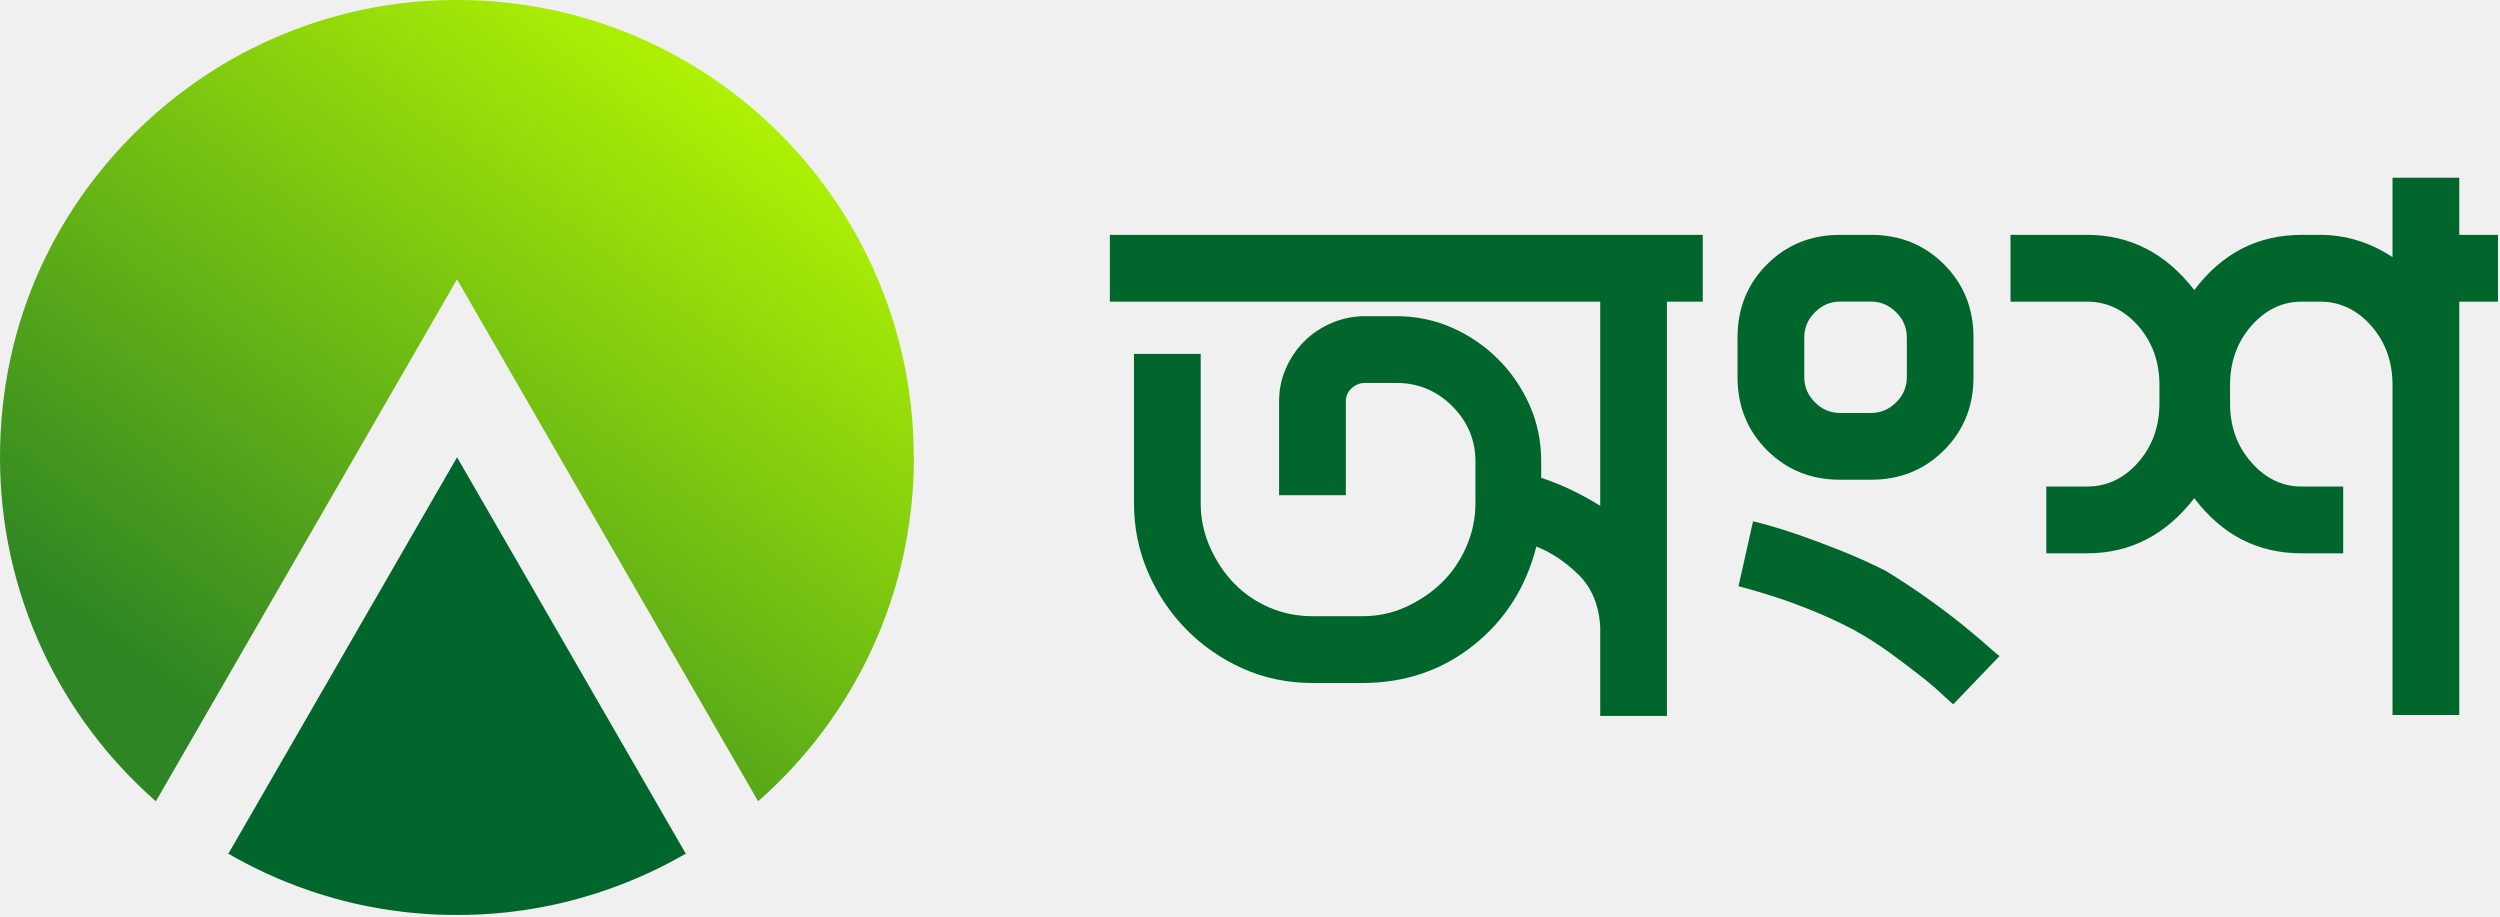
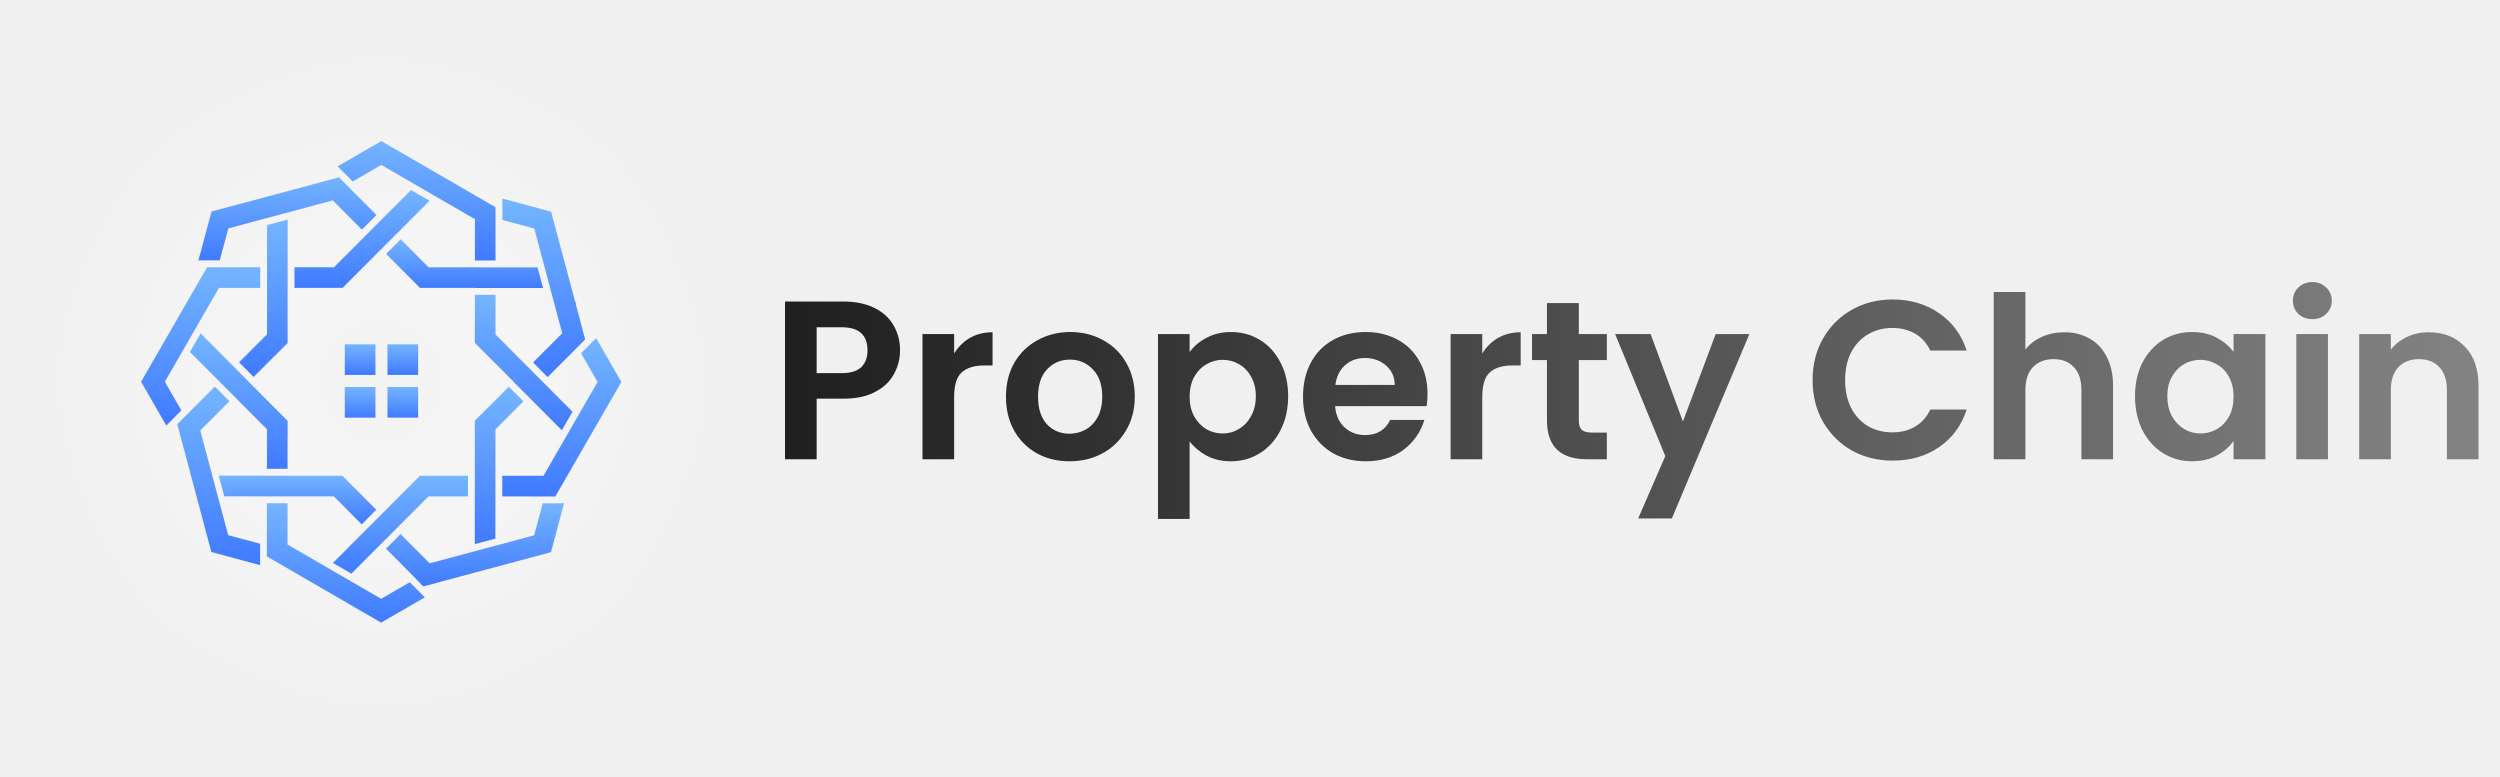
- <svg xmlns="http://www.w3.org/2000/svg" width="90" height="33" viewBox="0 0 90 33" fill="none">
-   <g clip-path="url(#clip0_4001_5768)">
-     <path d="M57.608 18.212V10.859H39.955V8.455H61.299V10.859H60.01V25.773H57.608V22.568C57.561 21.778 57.3 21.152 56.824 20.686C56.348 20.222 55.843 19.885 55.309 19.676C54.937 21.139 54.182 22.325 53.046 23.23C51.907 24.136 50.573 24.588 49.041 24.588H47.265C46.359 24.588 45.517 24.414 44.74 24.066C43.962 23.717 43.284 23.247 42.703 22.655C42.122 22.063 41.664 21.378 41.328 20.599C40.992 19.821 40.823 18.991 40.823 18.108V12.741H43.225V18.108C43.225 18.665 43.335 19.193 43.557 19.693C43.778 20.192 44.067 20.628 44.427 21C44.787 21.371 45.211 21.661 45.698 21.871C46.185 22.08 46.708 22.184 47.265 22.184H49.041C49.599 22.184 50.121 22.074 50.608 21.852C51.095 21.631 51.524 21.341 51.897 20.981C52.269 20.621 52.564 20.192 52.784 19.691C53.005 19.192 53.116 18.664 53.116 18.106V16.608C53.116 15.841 52.838 15.179 52.28 14.621C51.723 14.063 51.05 13.785 50.261 13.785H49.146C48.961 13.785 48.798 13.85 48.659 13.976C48.52 14.104 48.45 14.261 48.45 14.447V17.827H46.047V14.447C46.047 14.028 46.128 13.634 46.292 13.262C46.454 12.89 46.675 12.565 46.953 12.287C47.231 12.009 47.562 11.788 47.946 11.625C48.329 11.463 48.729 11.382 49.146 11.382H50.261C50.981 11.382 51.654 11.521 52.28 11.8C52.907 12.078 53.459 12.456 53.934 12.932C54.41 13.408 54.788 13.959 55.066 14.587C55.344 15.214 55.483 15.889 55.483 16.608V17.2C55.831 17.317 56.179 17.456 56.528 17.619C56.876 17.781 57.236 17.979 57.608 18.21V18.212Z" fill="#00662C" />
-     <path d="M62.551 12.148C62.551 11.102 62.905 10.226 63.613 9.517C64.321 8.809 65.197 8.455 66.241 8.455H67.356C68.401 8.455 69.277 8.81 69.985 9.517C70.693 10.226 71.046 11.102 71.046 12.148V13.577C71.046 14.623 70.693 15.5 69.985 16.208C69.277 16.916 68.401 17.27 67.356 17.27H66.241C65.197 17.27 64.321 16.916 63.613 16.208C62.905 15.499 62.551 14.623 62.551 13.577V12.148ZM71.987 23.613L70.316 25.356L70.003 25.077C69.817 24.892 69.556 24.665 69.219 24.397C68.883 24.131 68.5 23.84 68.071 23.526C67.641 23.213 67.195 22.928 66.73 22.672C66.243 22.417 65.755 22.189 65.267 21.992C64.78 21.794 64.338 21.631 63.944 21.504C63.549 21.377 63.224 21.278 62.97 21.208L62.586 21.104L63.109 18.769C63.132 18.769 63.294 18.81 63.596 18.892C63.897 18.974 64.269 19.089 64.711 19.24C65.151 19.391 65.651 19.577 66.208 19.798C66.765 20.019 67.322 20.269 67.879 20.547C68.412 20.872 68.923 21.209 69.41 21.557C69.898 21.906 70.326 22.231 70.698 22.533C71.07 22.834 71.371 23.09 71.604 23.3C71.835 23.509 71.963 23.613 71.987 23.613ZM64.954 12.148V13.577C64.954 13.926 65.081 14.227 65.337 14.483C65.592 14.74 65.894 14.867 66.243 14.867H67.358C67.706 14.867 68.007 14.74 68.263 14.483C68.519 14.229 68.646 13.926 68.646 13.577V12.148C68.646 11.8 68.519 11.498 68.263 11.242C68.007 10.987 67.706 10.858 67.358 10.858H66.243C65.894 10.858 65.593 10.986 65.337 11.242C65.081 11.498 64.954 11.8 64.954 12.148Z" fill="#00662C" />
-     <path d="M89.927 8.455V10.859H88.534V25.739H86.131V13.857C86.131 13.021 85.875 12.312 85.365 11.73C84.854 11.151 84.238 10.859 83.52 10.859H82.858C82.162 10.859 81.558 11.151 81.048 11.73C80.538 12.312 80.282 13.021 80.282 13.857V14.518C80.282 15.355 80.536 16.063 81.048 16.645C81.559 17.226 82.163 17.516 82.858 17.516H84.355V19.92H82.858C81.28 19.92 79.992 19.258 78.994 17.934C77.973 19.258 76.684 19.92 75.129 19.92H73.667V17.516H75.129C75.849 17.516 76.463 17.226 76.974 16.645C77.484 16.065 77.74 15.355 77.74 14.518V13.857C77.74 13.021 77.484 12.312 76.974 11.73C76.463 11.151 75.847 10.859 75.129 10.859H72.378V8.455H75.129C76.684 8.455 77.972 9.117 78.994 10.442C79.992 9.118 81.28 8.455 82.858 8.455H83.52C84.447 8.455 85.318 8.723 86.131 9.256V6.399H88.534V8.455H89.927Z" fill="#00662C" />
-     <path d="M32.901 16.463C32.901 21.399 30.73 25.829 27.292 28.846L18.276 13.217L16.453 10.057L14.63 13.217L5.612 28.847C2.171 25.83 0 21.4 0 16.463C0 11.525 2.091 7.264 5.417 4.251C5.761 3.94 6.12 3.642 6.489 3.36C6.701 3.199 6.916 3.043 7.135 2.892C7.207 2.841 7.281 2.792 7.354 2.743C7.428 2.694 7.502 2.645 7.578 2.597C7.578 2.597 7.578 2.597 7.579 2.596C7.653 2.549 7.727 2.502 7.801 2.455C7.876 2.408 7.953 2.362 8.028 2.316C8.104 2.272 8.179 2.226 8.256 2.182C8.256 2.182 8.257 2.182 8.258 2.182C8.293 2.161 8.329 2.142 8.364 2.122C8.844 1.85 9.339 1.602 9.847 1.38C9.963 1.329 10.081 1.278 10.2 1.23C10.318 1.182 10.436 1.135 10.556 1.088C10.628 1.06 10.7 1.034 10.774 1.007C10.836 0.983 10.899 0.961 10.962 0.939C11.025 0.917 11.088 0.895 11.151 0.873C11.157 0.871 11.164 0.867 11.17 0.866C11.268 0.834 11.366 0.801 11.464 0.77C11.569 0.736 11.674 0.704 11.78 0.672C11.861 0.648 11.942 0.624 12.025 0.602C12.063 0.59 12.102 0.58 12.139 0.57C12.139 0.57 12.139 0.57 12.141 0.57C12.226 0.545 12.314 0.523 12.399 0.501C12.416 0.497 12.434 0.492 12.451 0.488C12.536 0.467 12.62 0.446 12.706 0.425C12.735 0.419 12.764 0.412 12.794 0.404C12.885 0.384 12.976 0.364 13.068 0.346C13.157 0.328 13.245 0.31 13.334 0.293C13.339 0.293 13.345 0.291 13.35 0.29C13.387 0.284 13.421 0.277 13.457 0.269C13.548 0.252 13.637 0.237 13.729 0.221C13.81 0.208 13.891 0.195 13.973 0.182C14.025 0.174 14.077 0.167 14.127 0.16C14.238 0.143 14.35 0.129 14.461 0.116C14.528 0.107 14.592 0.1 14.659 0.094C14.704 0.089 14.751 0.083 14.798 0.079C14.869 0.072 14.941 0.065 15.014 0.059C15.069 0.053 15.125 0.049 15.182 0.046C15.185 0.046 15.188 0.046 15.19 0.046C15.264 0.04 15.34 0.035 15.414 0.03C15.528 0.023 15.642 0.017 15.758 0.013C15.846 0.009 15.935 0.007 16.024 0.004C16.054 0.004 16.084 0.003 16.114 0.003C16.226 7.96547e-05 16.336 -0.001 16.448 -0.001H16.449C16.56 -0.001 16.67 -0.001 16.779 0.003C16.811 0.003 16.84 0.003 16.872 0.004C16.961 0.005 17.051 0.009 17.14 0.013C17.256 0.018 17.37 0.023 17.485 0.03C17.561 0.035 17.638 0.039 17.715 0.047C17.776 0.051 17.836 0.056 17.895 0.061C17.973 0.068 18.053 0.076 18.131 0.083C18.176 0.089 18.223 0.092 18.268 0.098C18.314 0.103 18.359 0.107 18.405 0.113C18.451 0.118 18.498 0.124 18.544 0.13C18.613 0.138 18.681 0.147 18.749 0.157C18.817 0.167 18.886 0.177 18.953 0.187C19.028 0.199 19.105 0.211 19.179 0.224C19.284 0.241 19.388 0.26 19.494 0.28C19.497 0.28 19.501 0.28 19.505 0.281C19.608 0.3 19.71 0.321 19.813 0.342C19.829 0.345 19.844 0.347 19.859 0.351C19.957 0.372 20.056 0.394 20.154 0.416C20.228 0.433 20.299 0.45 20.371 0.468C20.432 0.483 20.493 0.497 20.554 0.514C20.621 0.531 20.689 0.549 20.756 0.567C20.815 0.583 20.876 0.6 20.936 0.616C21.115 0.667 21.293 0.72 21.47 0.778C21.528 0.796 21.585 0.814 21.643 0.835C21.671 0.843 21.697 0.852 21.724 0.862C21.732 0.864 21.739 0.866 21.747 0.869C21.802 0.888 21.858 0.908 21.914 0.927C21.978 0.949 22.041 0.971 22.104 0.995C22.11 0.996 22.117 1 22.123 1.001C22.306 1.068 22.487 1.139 22.665 1.213C22.731 1.239 22.799 1.268 22.865 1.295C23.046 1.371 23.224 1.45 23.401 1.533C23.463 1.562 23.527 1.592 23.589 1.623C23.827 1.737 24.059 1.857 24.291 1.983C24.291 1.983 24.292 1.983 24.293 1.983C24.409 2.046 24.523 2.111 24.637 2.176C24.695 2.208 24.752 2.242 24.808 2.276C24.865 2.31 24.922 2.343 24.978 2.378C25.034 2.412 25.091 2.447 25.147 2.482C25.259 2.553 25.37 2.624 25.481 2.697C25.535 2.733 25.591 2.77 25.646 2.808C25.7 2.844 25.755 2.882 25.809 2.919C25.917 2.995 26.025 3.072 26.132 3.15C26.172 3.178 26.211 3.208 26.251 3.238C26.424 3.365 26.593 3.497 26.759 3.632C26.811 3.672 26.862 3.714 26.913 3.757C26.953 3.789 26.992 3.822 27.032 3.856C27.093 3.908 27.154 3.96 27.215 4.012C27.221 4.017 27.227 4.022 27.232 4.027C27.297 4.083 27.362 4.14 27.426 4.199C27.626 4.377 27.82 4.562 28.011 4.749C28.073 4.811 28.134 4.873 28.196 4.936C28.204 4.944 28.211 4.952 28.22 4.96C28.273 5.014 28.328 5.071 28.381 5.127C28.445 5.196 28.509 5.265 28.573 5.334C28.658 5.425 28.739 5.519 28.823 5.611C28.904 5.705 28.985 5.8 29.064 5.895C29.105 5.943 29.143 5.991 29.184 6.039C31.503 8.878 32.895 12.506 32.895 16.457L32.901 16.463ZM21.345 32.197C21.337 32.2 21.331 32.201 21.323 32.203C21.405 32.177 21.487 32.153 21.569 32.125C21.494 32.15 21.42 32.173 21.346 32.196L21.345 32.197ZM20.885 32.335C21.032 32.293 21.177 32.25 21.323 32.205C21.177 32.25 21.032 32.294 20.885 32.335Z" fill="url(#paint0_linear_4001_5768)" />
-     <path d="M21.797 32.047C21.741 32.068 21.684 32.088 21.628 32.106C21.608 32.112 21.588 32.119 21.569 32.127C21.494 32.151 21.42 32.175 21.346 32.197C21.194 32.245 21.04 32.29 20.886 32.333C20.859 32.341 20.833 32.349 20.806 32.355C20.613 32.409 20.419 32.458 20.221 32.505C20.204 32.509 20.185 32.513 20.167 32.518C20.068 32.54 19.968 32.562 19.868 32.584C19.865 32.584 19.863 32.584 19.86 32.586C19.751 32.608 19.642 32.63 19.531 32.651C19.419 32.671 19.309 32.692 19.197 32.711C19.117 32.724 19.036 32.736 18.956 32.749C18.941 32.751 18.926 32.755 18.912 32.756C18.875 32.761 18.837 32.766 18.801 32.772C18.753 32.779 18.704 32.786 18.655 32.792C18.574 32.804 18.491 32.815 18.409 32.824C18.357 32.83 18.306 32.837 18.254 32.842C18.214 32.847 18.173 32.851 18.133 32.855C18.036 32.865 17.94 32.874 17.842 32.882C17.84 32.882 17.837 32.882 17.833 32.882C17.607 32.902 17.378 32.915 17.15 32.925C17.059 32.929 16.968 32.931 16.875 32.934C16.844 32.934 16.813 32.935 16.782 32.935C16.673 32.938 16.562 32.939 16.452 32.939C16.341 32.939 16.231 32.939 16.122 32.935C16.089 32.935 16.059 32.935 16.028 32.934C15.936 32.933 15.845 32.929 15.754 32.925C15.657 32.921 15.56 32.916 15.464 32.911C15.371 32.906 15.279 32.899 15.186 32.891C15.125 32.887 15.064 32.882 15.004 32.877C14.885 32.867 14.767 32.856 14.648 32.842C14.596 32.837 14.544 32.831 14.494 32.824C14.38 32.811 14.264 32.796 14.151 32.779C14.083 32.77 14.014 32.76 13.947 32.749C13.851 32.735 13.756 32.72 13.661 32.704C13.57 32.688 13.479 32.671 13.388 32.654C13.371 32.652 13.354 32.648 13.337 32.645C13.253 32.63 13.168 32.613 13.085 32.595C13.053 32.588 13.02 32.582 12.988 32.574C12.971 32.571 12.953 32.567 12.936 32.563C12.862 32.547 12.788 32.531 12.714 32.513C12.606 32.488 12.495 32.461 12.389 32.434C12.281 32.406 12.173 32.378 12.065 32.348H12.064C11.957 32.319 11.851 32.288 11.745 32.255C11.531 32.192 11.32 32.124 11.11 32.051C10.086 31.7 9.108 31.25 8.186 30.713L8.191 30.704C8.204 30.71 8.216 30.718 8.227 30.725L16.454 16.461L24.682 30.722C24.695 30.716 24.706 30.708 24.718 30.701L24.723 30.71C23.802 31.248 22.822 31.696 21.8 32.047H21.797Z" fill="#00662C" />
+ <svg xmlns="http://www.w3.org/2000/svg" width="177" height="55" viewBox="0 0 177 55" fill="none">
+   <g filter="url(#filter0_d_595_1745)">
+     <path fill-rule="evenodd" clip-rule="evenodd" d="M40.707 32.739L39.318 35.148L35.56 35.147V33.688L38.479 33.689L40.395 30.366L40.419 30.323L40.887 29.51L40.888 29.51L42.31 27.042L41.142 25.01L42.207 23.942L43.99 27.043L41.654 31.096L40.707 32.739V32.739Z" fill="url(#paint0_linear_595_1745)" />
+     <path fill-rule="evenodd" clip-rule="evenodd" d="M25.612 37.123L23.637 35.141L20.355 35.14V35.14H18.9V35.139L15.88 35.137L15.484 33.659L15.496 33.678L19.325 33.68L20.361 33.681V33.687H23.707H24.242L24.615 34.061L26.64 36.092L25.612 37.123Z" fill="url(#paint1_linear_595_1745)" />
+     <path fill-rule="evenodd" clip-rule="evenodd" d="M39.006 39.093L34.495 40.303L32.667 40.793L32.665 40.794L29.97 41.518L29.437 40.976L29.446 40.971L27.33 38.847L28.359 37.816L30.421 39.885L33.527 39.052L35.072 38.637V38.638L37.818 37.901L38.425 35.637H39.931L39.006 39.093Z" fill="url(#paint2_linear_595_1745)" />
+     <path fill-rule="evenodd" clip-rule="evenodd" d="M28.368 16.946L30.343 18.928L34.53 18.93H35.08V18.93L38.056 18.932L38.446 20.391L34.656 20.389H33.625V20.389H33.618V20.382H30.273H29.738L29.365 20.008L27.34 17.977L28.368 16.946Z" fill="url(#paint3_linear_595_1745)" />
+     <path fill-rule="evenodd" clip-rule="evenodd" d="M14.051 18.433L14.976 14.976L19.487 13.767L21.315 13.277L23.997 12.558L24.536 13.098L24.536 13.098L26.652 15.222L25.623 16.253L23.561 14.184L21.876 14.636L21.875 14.637L18.91 15.433V15.431L16.164 16.168L15.557 18.433H14.381H14.051Z" fill="url(#paint4_linear_595_1745)" />
+     <path fill-rule="evenodd" clip-rule="evenodd" d="M13.094 24.56L13.093 24.559L11.67 27.027L12.839 29.059L11.774 30.127L9.99 27.027L12.327 22.974L14.663 18.921L15.425 18.921L15.425 18.921L18.42 18.923V20.381L15.502 20.38L13.954 23.065L13.094 24.56Z" fill="url(#paint5_linear_595_1745)" />
+     <path fill-rule="evenodd" clip-rule="evenodd" d="M23.574 39.856L24.995 38.432L24.996 38.432L25.608 37.818L25.957 37.469L25.957 37.469L26.985 36.438L26.986 36.438L27.001 36.423L28.965 34.455L28.965 34.454L29.73 33.687H30.267H33.131V35.146L30.336 35.144L28.481 37.003L28.481 37.002L28.026 37.459L27.995 37.489L26.986 38.502L26.985 38.501L24.879 40.611L23.574 39.856Z" fill="url(#paint6_linear_595_1745)" />
+     <path fill-rule="evenodd" clip-rule="evenodd" d="M16.928 25.653L18.905 23.673L18.907 19.348L18.909 15.939L20.364 15.548L20.362 19.349L20.361 20.383H20.361V20.429L20.36 23.188L20.361 23.189V23.745V24.282L19.988 24.657L19.596 25.049L19.591 25.048L17.956 26.685L16.928 25.653Z" fill="url(#paint7_linear_595_1745)" />
+     <path fill-rule="evenodd" clip-rule="evenodd" d="M15.554 27.03L15.555 27.029L13.451 24.918L14.204 23.61L16.884 26.299L17.171 26.587L17.613 27.03L17.613 27.03L17.617 27.035L17.613 27.039L19.978 29.411H19.978L20.363 29.797V30.318V30.872L20.358 30.875L20.357 33.192H18.902L18.903 30.389L16.583 28.061L16.583 28.061L15.554 27.03Z" fill="url(#paint8_linear_595_1745)" />
+     <path fill-rule="evenodd" clip-rule="evenodd" d="M14.965 39.082L13.759 34.559L13.27 32.726V32.726L12.553 30.037L15.21 27.375L16.239 28.407L14.175 30.474L15.164 34.183L16.154 37.891L18.413 38.499V40.01L14.965 39.082Z" fill="url(#paint9_linear_595_1745)" />
+     <path fill-rule="evenodd" clip-rule="evenodd" d="M37.053 28.416L35.076 30.397L35.074 34.721L35.072 38.131L33.617 38.522L33.619 35.114V33.687H33.619V33.687L33.621 30.882L33.619 30.881V30.325V29.788L33.993 29.413L34.385 29.02L34.39 29.022L36.025 27.385L37.053 28.416Z" fill="url(#paint10_linear_595_1745)" />
+     <path fill-rule="evenodd" clip-rule="evenodd" d="M38.427 27.04L38.427 27.04L40.531 29.152L39.778 30.46L37.098 27.77L36.767 27.438L36.369 27.039L36.369 27.039L36.365 27.035L36.369 27.03L34.004 24.659L33.619 24.273V23.752V23.197L33.624 23.194L33.625 20.878H35.08L35.079 23.68L37.398 26.008H37.398L38.427 27.04Z" fill="url(#paint11_linear_595_1745)" />
+     <path fill-rule="evenodd" clip-rule="evenodd" d="M35.57 14.06L39.017 14.988L40.224 19.51L40.713 21.343L40.807 21.507L40.757 21.509L41.43 24.032L40.891 24.572L38.773 26.694L37.744 25.663L39.807 23.595L39.357 21.906L39.356 21.905L38.562 18.932H38.564L37.829 16.178L35.57 15.57V14.06Z" fill="url(#paint12_linear_595_1745)" />
+     <path fill-rule="evenodd" clip-rule="evenodd" d="M29.458 13.101L29.459 13.101L26.997 11.674L24.971 12.845L23.906 11.777H23.906L26.998 9.99L31.04 12.332L35.082 14.675L35.08 18.442H33.626L33.627 15.516L31.392 14.221L29.458 13.101Z" fill="url(#paint13_linear_595_1745)" />
+     <path fill-rule="evenodd" clip-rule="evenodd" d="M23.645 18.925L25.967 16.599L25.967 16.599L26.996 15.568L26.996 15.568L29.102 13.459L30.407 14.214L28.024 16.6L28.025 16.601L26.996 17.632L26.995 17.631L25.016 19.614L25.016 19.616L24.252 20.382H23.715H20.85V18.924L23.645 18.925Z" fill="url(#paint14_linear_595_1745)" />
+     <path fill-rule="evenodd" clip-rule="evenodd" d="M26.983 44.08L22.941 41.737L18.898 39.395L18.899 38.63L18.899 38.63L18.9 35.629H20.355L20.354 38.553L23.669 40.474L23.886 40.6L24.522 40.969L24.522 40.969L26.984 42.395L29.01 41.224L30.075 42.292L26.983 44.08Z" fill="url(#paint15_linear_595_1745)" />
+     <rect width="2.168" height="2.168" transform="translate(24.4121 24.3781)" fill="url(#paint16_linear_595_1745)" />
+     <rect width="2.168" height="2.168" transform="translate(27.4336 24.3781)" fill="url(#paint17_linear_595_1745)" />
+     <rect width="2.168" height="2.168" transform="translate(27.4336 27.4004)" fill="url(#paint18_linear_595_1745)" />
+     <rect width="2.168" height="2.168" transform="translate(24.4121 27.4004)" fill="url(#paint19_linear_595_1745)" />
  </g>
+   <path d="M63.723 24.803C63.723 25.401 63.579 25.961 63.291 26.483C63.013 27.006 62.571 27.427 61.963 27.747C61.365 28.067 60.608 28.227 59.691 28.227H57.819V32.515H55.579V21.347H59.691C60.555 21.347 61.291 21.497 61.899 21.795C62.507 22.094 62.96 22.505 63.259 23.027C63.568 23.55 63.723 24.142 63.723 24.803ZM59.595 26.419C60.213 26.419 60.672 26.281 60.971 26.003C61.269 25.715 61.419 25.315 61.419 24.803C61.419 23.715 60.811 23.171 59.595 23.171H57.819V26.419H59.595ZM67.553 25.027C67.841 24.558 68.214 24.19 68.673 23.923C69.142 23.657 69.676 23.523 70.273 23.523V25.875H69.681C68.977 25.875 68.444 26.041 68.081 26.371C67.729 26.702 67.553 27.278 67.553 28.099V32.515H65.313V23.651H67.553V25.027ZM75.718 32.659C74.864 32.659 74.096 32.473 73.414 32.099C72.731 31.715 72.192 31.177 71.798 30.483C71.414 29.79 71.222 28.99 71.222 28.083C71.222 27.177 71.419 26.377 71.814 25.683C72.219 24.99 72.768 24.457 73.462 24.083C74.155 23.699 74.928 23.507 75.782 23.507C76.635 23.507 77.408 23.699 78.102 24.083C78.795 24.457 79.339 24.99 79.734 25.683C80.139 26.377 80.342 27.177 80.342 28.083C80.342 28.99 80.134 29.79 79.718 30.483C79.312 31.177 78.758 31.715 78.054 32.099C77.36 32.473 76.582 32.659 75.718 32.659ZM75.718 30.707C76.123 30.707 76.502 30.611 76.854 30.419C77.216 30.217 77.504 29.918 77.718 29.523C77.931 29.129 78.038 28.649 78.038 28.083C78.038 27.241 77.814 26.595 77.366 26.147C76.928 25.689 76.39 25.459 75.75 25.459C75.11 25.459 74.571 25.689 74.134 26.147C73.707 26.595 73.494 27.241 73.494 28.083C73.494 28.926 73.702 29.577 74.118 30.035C74.544 30.483 75.078 30.707 75.718 30.707ZM84.225 24.931C84.513 24.526 84.907 24.19 85.409 23.923C85.921 23.646 86.502 23.507 87.153 23.507C87.91 23.507 88.593 23.694 89.201 24.067C89.82 24.441 90.305 24.974 90.657 25.667C91.019 26.35 91.201 27.145 91.201 28.051C91.201 28.958 91.019 29.763 90.657 30.467C90.305 31.161 89.82 31.699 89.201 32.083C88.593 32.467 87.91 32.659 87.153 32.659C86.502 32.659 85.926 32.526 85.425 32.259C84.934 31.993 84.534 31.657 84.225 31.251V36.739H81.985V23.651H84.225V24.931ZM88.913 28.051C88.913 27.518 88.801 27.059 88.577 26.675C88.364 26.281 88.076 25.982 87.713 25.779C87.361 25.577 86.977 25.475 86.561 25.475C86.156 25.475 85.772 25.582 85.409 25.795C85.057 25.998 84.769 26.297 84.545 26.691C84.332 27.086 84.225 27.55 84.225 28.083C84.225 28.617 84.332 29.081 84.545 29.475C84.769 29.87 85.057 30.174 85.409 30.387C85.772 30.59 86.156 30.691 86.561 30.691C86.977 30.691 87.361 30.585 87.713 30.371C88.076 30.158 88.364 29.854 88.577 29.459C88.801 29.065 88.913 28.595 88.913 28.051ZM101.069 27.891C101.069 28.211 101.047 28.499 101.005 28.755H94.525C94.578 29.395 94.802 29.897 95.197 30.259C95.591 30.622 96.077 30.803 96.653 30.803C97.485 30.803 98.077 30.446 98.429 29.731H100.845C100.589 30.585 100.098 31.289 99.373 31.843C98.647 32.387 97.757 32.659 96.701 32.659C95.847 32.659 95.079 32.473 94.397 32.099C93.725 31.715 93.197 31.177 92.813 30.483C92.439 29.79 92.253 28.99 92.253 28.083C92.253 27.166 92.439 26.361 92.813 25.667C93.186 24.974 93.709 24.441 94.381 24.067C95.053 23.694 95.826 23.507 96.701 23.507C97.543 23.507 98.295 23.689 98.957 24.051C99.629 24.414 100.146 24.931 100.509 25.603C100.882 26.265 101.069 27.027 101.069 27.891ZM98.749 27.251C98.738 26.675 98.53 26.217 98.125 25.875C97.719 25.523 97.223 25.347 96.637 25.347C96.082 25.347 95.613 25.518 95.229 25.859C94.855 26.19 94.626 26.654 94.541 27.251H98.749ZM104.944 25.027C105.232 24.558 105.605 24.19 106.064 23.923C106.533 23.657 107.066 23.523 107.664 23.523V25.875H107.072C106.368 25.875 105.834 26.041 105.472 26.371C105.12 26.702 104.944 27.278 104.944 28.099V32.515H102.704V23.651H104.944V25.027ZM111.78 25.491V29.779C111.78 30.078 111.85 30.297 111.988 30.435C112.138 30.563 112.383 30.627 112.724 30.627H113.764V32.515H112.356C110.468 32.515 109.524 31.598 109.524 29.763V25.491H108.468V23.651H109.524V21.459H111.78V23.651H113.764V25.491H111.78ZM123.855 23.651L118.367 36.707H115.983L117.903 32.291L114.351 23.651H116.863L119.151 29.843L121.471 23.651H123.855ZM128.331 26.915C128.331 25.817 128.577 24.835 129.067 23.971C129.569 23.097 130.246 22.419 131.099 21.939C131.963 21.449 132.929 21.203 133.995 21.203C135.243 21.203 136.337 21.523 137.275 22.163C138.214 22.803 138.87 23.689 139.243 24.819H136.667C136.411 24.286 136.049 23.886 135.579 23.619C135.121 23.353 134.587 23.219 133.979 23.219C133.329 23.219 132.747 23.374 132.235 23.683C131.734 23.982 131.339 24.409 131.051 24.963C130.774 25.518 130.635 26.169 130.635 26.915C130.635 27.651 130.774 28.302 131.051 28.867C131.339 29.422 131.734 29.854 132.235 30.163C132.747 30.462 133.329 30.611 133.979 30.611C134.587 30.611 135.121 30.478 135.579 30.211C136.049 29.934 136.411 29.529 136.667 28.995H139.243C138.87 30.137 138.214 31.027 137.275 31.667C136.347 32.297 135.254 32.611 133.995 32.611C132.929 32.611 131.963 32.371 131.099 31.891C130.246 31.401 129.569 30.723 129.067 29.859C128.577 28.995 128.331 28.014 128.331 26.915ZM146.149 23.523C146.821 23.523 147.418 23.673 147.941 23.971C148.463 24.259 148.869 24.691 149.157 25.267C149.455 25.833 149.605 26.515 149.605 27.315V32.515H147.365V27.619C147.365 26.915 147.189 26.377 146.837 26.003C146.485 25.619 146.005 25.427 145.397 25.427C144.778 25.427 144.287 25.619 143.925 26.003C143.573 26.377 143.397 26.915 143.397 27.619V32.515H141.157V20.675H143.397V24.755C143.685 24.371 144.069 24.073 144.549 23.859C145.029 23.635 145.562 23.523 146.149 23.523ZM151.159 28.051C151.159 27.155 151.335 26.361 151.687 25.667C152.05 24.974 152.535 24.441 153.143 24.067C153.762 23.694 154.45 23.507 155.207 23.507C155.868 23.507 156.444 23.641 156.935 23.907C157.436 24.174 157.836 24.51 158.135 24.915V23.651H160.391V32.515H158.135V31.219C157.847 31.635 157.447 31.982 156.935 32.259C156.434 32.526 155.852 32.659 155.191 32.659C154.444 32.659 153.762 32.467 153.143 32.083C152.535 31.699 152.05 31.161 151.687 30.467C151.335 29.763 151.159 28.958 151.159 28.051ZM158.135 28.083C158.135 27.539 158.028 27.075 157.815 26.691C157.602 26.297 157.314 25.998 156.951 25.795C156.588 25.582 156.199 25.475 155.783 25.475C155.367 25.475 154.983 25.577 154.631 25.779C154.279 25.982 153.991 26.281 153.767 26.675C153.554 27.059 153.447 27.518 153.447 28.051C153.447 28.585 153.554 29.054 153.767 29.459C153.991 29.854 154.279 30.158 154.631 30.371C154.994 30.585 155.378 30.691 155.783 30.691C156.199 30.691 156.588 30.59 156.951 30.387C157.314 30.174 157.602 29.875 157.815 29.491C158.028 29.097 158.135 28.627 158.135 28.083ZM163.715 22.595C163.32 22.595 162.989 22.473 162.723 22.227C162.467 21.971 162.339 21.657 162.339 21.283C162.339 20.91 162.467 20.601 162.723 20.355C162.989 20.099 163.32 19.971 163.715 19.971C164.109 19.971 164.435 20.099 164.691 20.355C164.957 20.601 165.091 20.91 165.091 21.283C165.091 21.657 164.957 21.971 164.691 22.227C164.435 22.473 164.109 22.595 163.715 22.595ZM164.819 23.651V32.515H162.579V23.651H164.819ZM171.944 23.523C173 23.523 173.853 23.859 174.504 24.531C175.154 25.193 175.48 26.121 175.48 27.315V32.515H173.24V27.619C173.24 26.915 173.064 26.377 172.712 26.003C172.36 25.619 171.88 25.427 171.272 25.427C170.653 25.427 170.162 25.619 169.8 26.003C169.448 26.377 169.272 26.915 169.272 27.619V32.515H167.032V23.651H169.272V24.755C169.57 24.371 169.949 24.073 170.408 23.859C170.877 23.635 171.389 23.523 171.944 23.523Z" fill="url(#paint20_linear_595_1745)" />
  <defs>
-     <linearGradient id="paint0_linear_4001_5768" x1="28.373" y1="0.177" x2="8.751" y2="26.938" gradientUnits="userSpaceOnUse">
-       <stop stop-color="#BFFF00" />
-       <stop offset="1" stop-color="#2E8523" />
+     <filter id="filter0_d_595_1745" x="0.001" y="2.47955e-05" width="53.979" height="54.069" filterUnits="userSpaceOnUse" color-interpolation-filters="sRGB">
+       <feFlood flood-opacity="0" result="BackgroundImageFix" />
+       <feColorMatrix in="SourceAlpha" type="matrix" values="0 0 0 0 0 0 0 0 0 0 0 0 0 0 0 0 0 0 127 0" result="hardAlpha" />
+       <feOffset />
+       <feGaussianBlur stdDeviation="4.995" />
+       <feComposite in2="hardAlpha" operator="out" />
+       <feColorMatrix type="matrix" values="0 0 0 0 1 0 0 0 0 1 0 0 0 0 1 0 0 0 1 0" />
+       <feBlend mode="normal" in2="BackgroundImageFix" result="effect1_dropShadow_595_1745" />
+       <feBlend mode="normal" in="SourceGraphic" in2="effect1_dropShadow_595_1745" result="shape" />
+     </filter>
+     <linearGradient id="paint0_linear_595_1745" x1="39.776" y1="23.942" x2="39.776" y2="35.148" gradientUnits="userSpaceOnUse">
+       <stop stop-color="#74B5FF" />
+       <stop offset="1" stop-color="#407AFF" />
    </linearGradient>
-     <clipPath id="clip0_4001_5768">
-       <rect width="89.927" height="32.939" fill="white" />
-     </clipPath>
+     <linearGradient id="paint1_linear_595_1745" x1="21.062" y1="33.659" x2="21.062" y2="37.123" gradientUnits="userSpaceOnUse">
+       <stop stop-color="#74B5FF" />
+       <stop offset="1" stop-color="#407AFF" />
+     </linearGradient>
+     <linearGradient id="paint2_linear_595_1745" x1="33.631" y1="35.637" x2="33.631" y2="41.518" gradientUnits="userSpaceOnUse">
+       <stop stop-color="#74B5FF" />
+       <stop offset="1" stop-color="#407AFF" />
+     </linearGradient>
+     <linearGradient id="paint3_linear_595_1745" x1="32.893" y1="16.946" x2="32.893" y2="20.391" gradientUnits="userSpaceOnUse">
+       <stop stop-color="#74B5FF" />
+       <stop offset="1" stop-color="#407AFF" />
+     </linearGradient>
+     <linearGradient id="paint4_linear_595_1745" x1="20.351" y1="12.558" x2="20.351" y2="18.433" gradientUnits="userSpaceOnUse">
+       <stop stop-color="#74B5FF" />
+       <stop offset="1" stop-color="#407AFF" />
+     </linearGradient>
+     <linearGradient id="paint5_linear_595_1745" x1="14.205" y1="18.921" x2="14.205" y2="30.127" gradientUnits="userSpaceOnUse">
+       <stop stop-color="#74B5FF" />
+       <stop offset="1" stop-color="#407AFF" />
+     </linearGradient>
+     <linearGradient id="paint6_linear_595_1745" x1="28.353" y1="33.687" x2="28.353" y2="40.611" gradientUnits="userSpaceOnUse">
+       <stop stop-color="#74B5FF" />
+       <stop offset="1" stop-color="#407AFF" />
+     </linearGradient>
+     <linearGradient id="paint7_linear_595_1745" x1="18.646" y1="15.548" x2="18.646" y2="26.685" gradientUnits="userSpaceOnUse">
+       <stop stop-color="#74B5FF" />
+       <stop offset="1" stop-color="#407AFF" />
+     </linearGradient>
+     <linearGradient id="paint8_linear_595_1745" x1="16.907" y1="23.61" x2="16.907" y2="33.192" gradientUnits="userSpaceOnUse">
+       <stop stop-color="#74B5FF" />
+       <stop offset="1" stop-color="#407AFF" />
+     </linearGradient>
+     <linearGradient id="paint9_linear_595_1745" x1="15.483" y1="27.375" x2="15.483" y2="40.01" gradientUnits="userSpaceOnUse">
+       <stop stop-color="#74B5FF" />
+       <stop offset="1" stop-color="#407AFF" />
+     </linearGradient>
+     <linearGradient id="paint10_linear_595_1745" x1="35.335" y1="27.385" x2="35.335" y2="38.522" gradientUnits="userSpaceOnUse">
+       <stop stop-color="#74B5FF" />
+       <stop offset="1" stop-color="#407AFF" />
+     </linearGradient>
+     <linearGradient id="paint11_linear_595_1745" x1="37.075" y1="20.878" x2="37.075" y2="30.46" gradientUnits="userSpaceOnUse">
+       <stop stop-color="#74B5FF" />
+       <stop offset="1" stop-color="#407AFF" />
+     </linearGradient>
+     <linearGradient id="paint12_linear_595_1745" x1="38.5" y1="14.06" x2="38.5" y2="26.694" gradientUnits="userSpaceOnUse">
+       <stop stop-color="#74B5FF" />
+       <stop offset="1" stop-color="#407AFF" />
+     </linearGradient>
+     <linearGradient id="paint13_linear_595_1745" x1="29.494" y1="9.99" x2="29.494" y2="18.442" gradientUnits="userSpaceOnUse">
+       <stop stop-color="#74B5FF" />
+       <stop offset="1" stop-color="#407AFF" />
+     </linearGradient>
+     <linearGradient id="paint14_linear_595_1745" x1="25.628" y1="13.459" x2="25.628" y2="20.382" gradientUnits="userSpaceOnUse">
+       <stop stop-color="#74B5FF" />
+       <stop offset="1" stop-color="#407AFF" />
+     </linearGradient>
+     <linearGradient id="paint15_linear_595_1745" x1="24.487" y1="35.629" x2="24.487" y2="44.08" gradientUnits="userSpaceOnUse">
+       <stop stop-color="#74B5FF" />
+       <stop offset="1" stop-color="#407AFF" />
+     </linearGradient>
+     <linearGradient id="paint16_linear_595_1745" x1="1.084" y1="0" x2="1.084" y2="2.168" gradientUnits="userSpaceOnUse">
+       <stop stop-color="#74B5FF" />
+       <stop offset="1" stop-color="#407AFF" />
+     </linearGradient>
+     <linearGradient id="paint17_linear_595_1745" x1="1.084" y1="0" x2="1.084" y2="2.168" gradientUnits="userSpaceOnUse">
+       <stop stop-color="#74B5FF" />
+       <stop offset="1" stop-color="#407AFF" />
+     </linearGradient>
+     <linearGradient id="paint18_linear_595_1745" x1="1.084" y1="0" x2="1.084" y2="2.168" gradientUnits="userSpaceOnUse">
+       <stop stop-color="#74B5FF" />
+       <stop offset="1" stop-color="#407AFF" />
+     </linearGradient>
+     <linearGradient id="paint19_linear_595_1745" x1="1.084" y1="0" x2="1.084" y2="2.168" gradientUnits="userSpaceOnUse">
+       <stop stop-color="#74B5FF" />
+       <stop offset="1" stop-color="#407AFF" />
+     </linearGradient>
+     <linearGradient id="paint20_linear_595_1745" x1="53.99" y1="27.015" x2="176.99" y2="27.015" gradientUnits="userSpaceOnUse">
+       <stop stop-color="#1E1E1E" />
+       <stop offset="1" stop-color="#848484" />
+     </linearGradient>
  </defs>
</svg>
